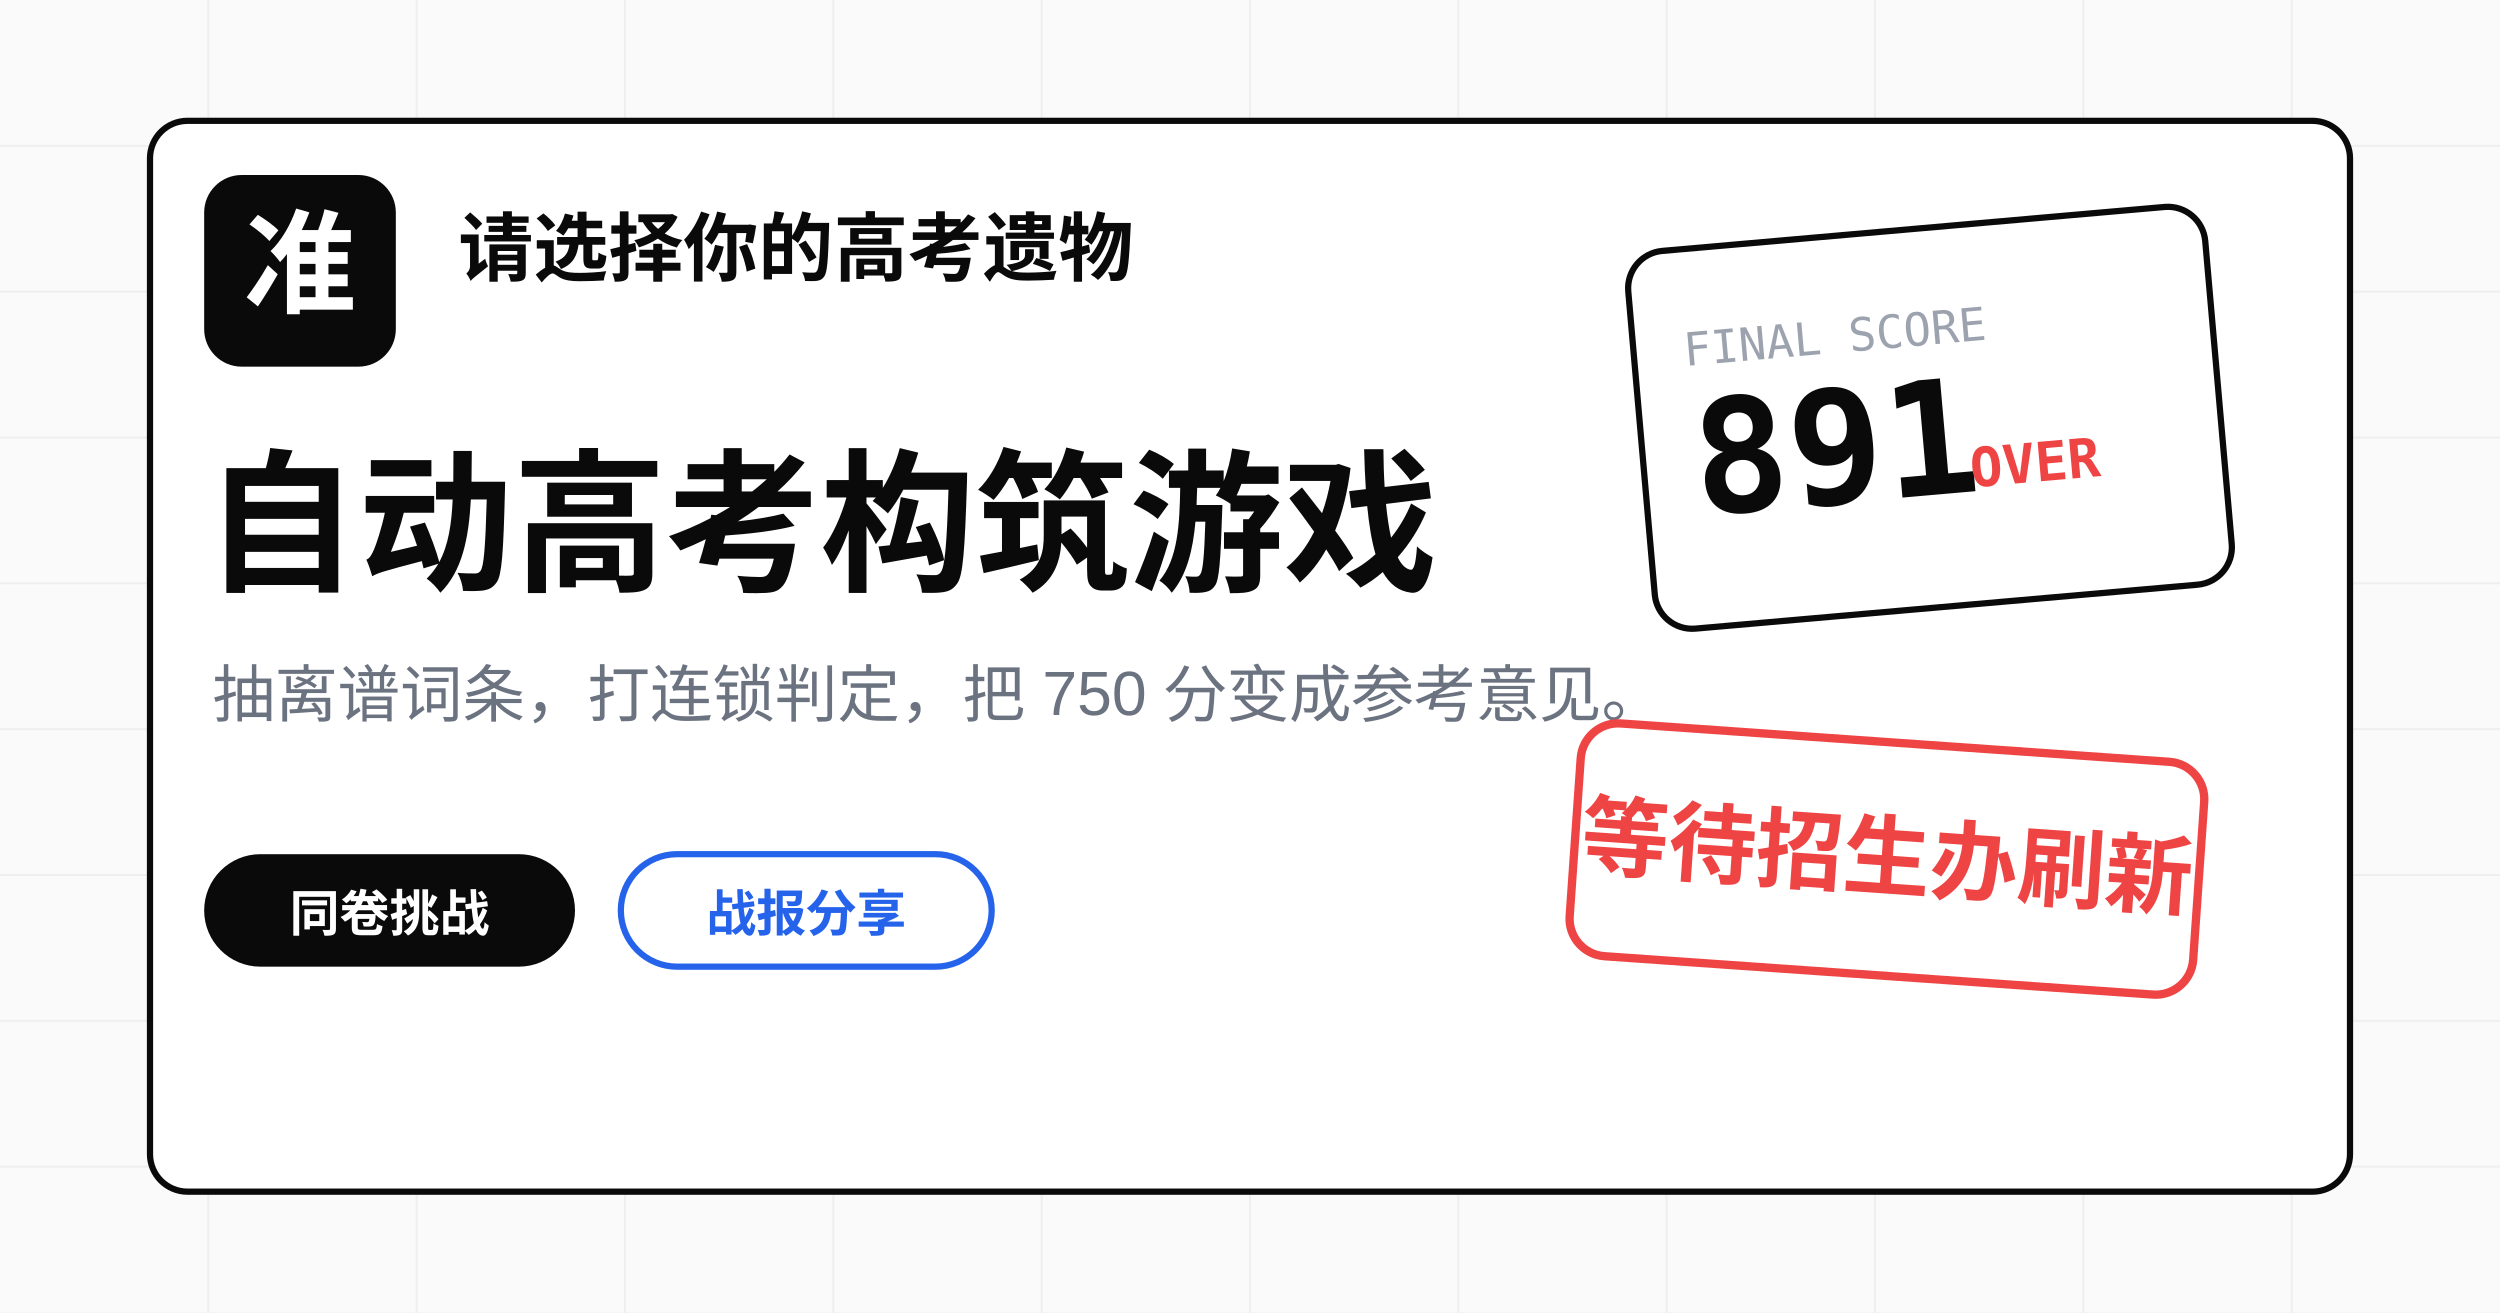
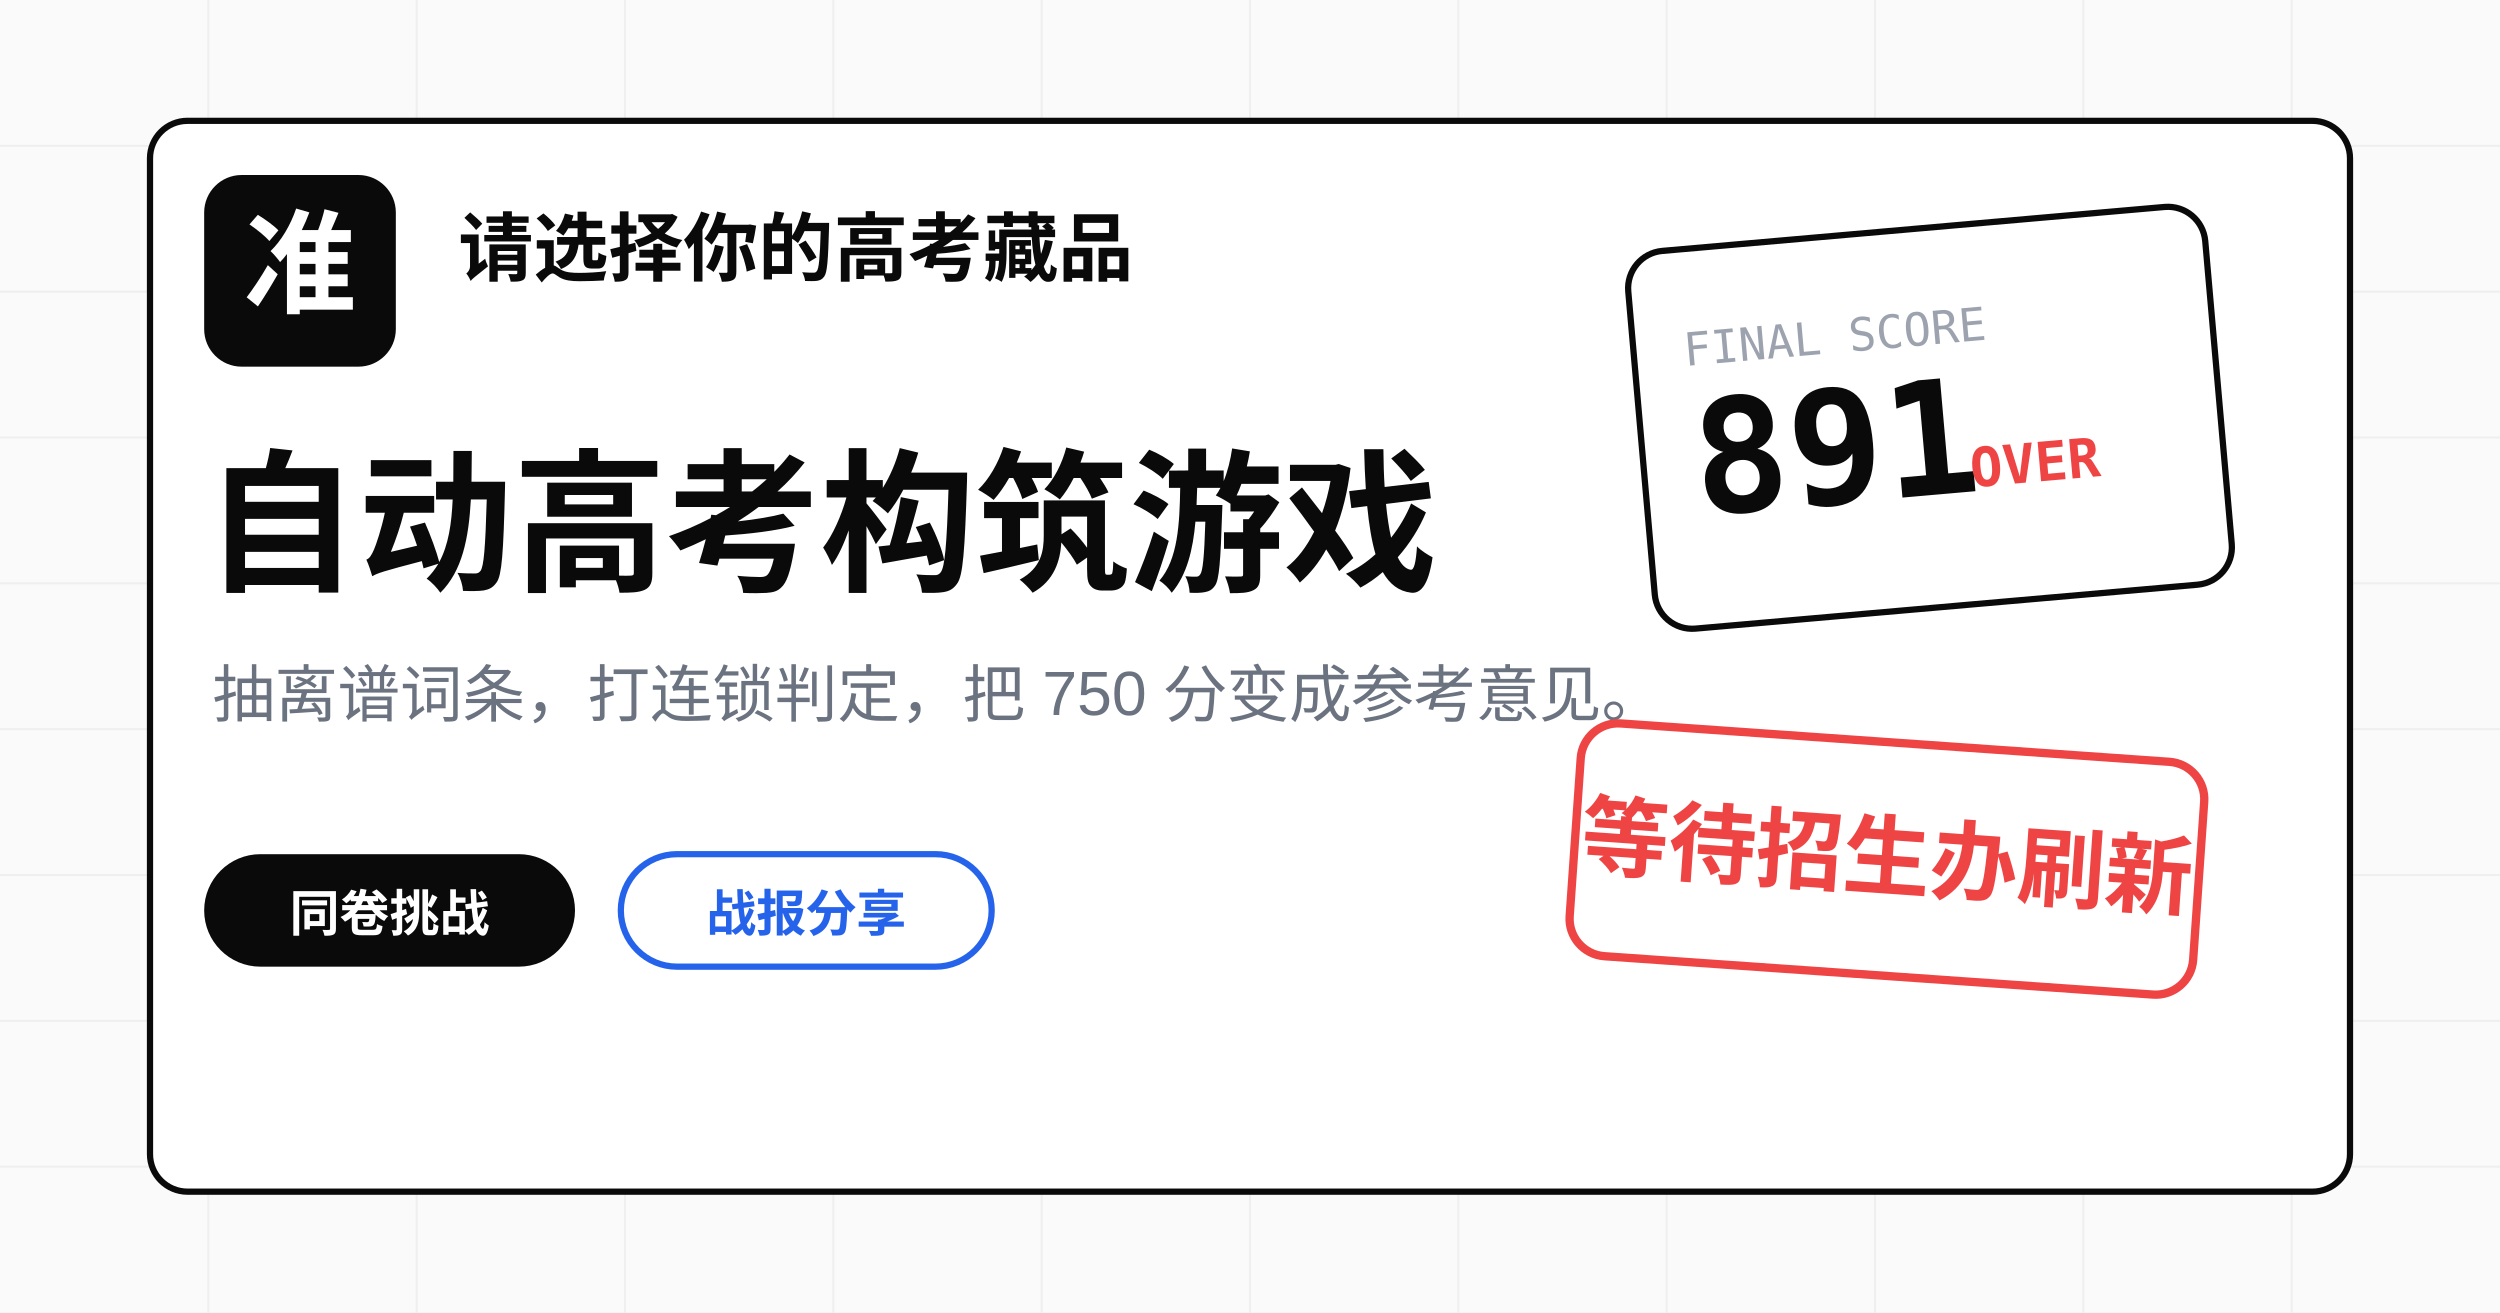
<svg xmlns="http://www.w3.org/2000/svg" width="1200" height="630" viewBox="0 0 1200 630">
  <rect width="1200" height="630" fill="#fafafa" />
  <path d="M0 70h1200M0 140h1200M0 210h1200M0 280h1200M0 350h1200M0 420h1200M0 490h1200M0 560h1200M100 0v630M200 0v630M300 0v630M400 0v630M500 0v630M600 0v630M700 0v630M800 0v630M900 0v630M1000 0v630M1100 0v630" stroke="#0a0a0a" stroke-opacity="0.045" />
  <rect x="72" y="58" width="1056" height="514" rx="18" fill="#ffffff" stroke="#0a0a0a" stroke-width="3" />
  <rect x="98" y="84" width="92" height="92" rx="18" fill="#0a0a0a" />
  <text x="144" y="146" text-anchor="middle" font-size="54" font-weight="900" fill="#ffffff" font-family="Arial, 'PingFang SC', sans-serif">准</text>
-   <text x="220" y="132" font-size="36" font-weight="800" fill="#0a0a0a" font-family="Arial, 'PingFang SC', sans-serif">请选择你的高考遗物</text>
+   <text x="220" y="132" font-size="36" font-weight="800" fill="#0a0a0a" font-family="Arial, 'PingFang SC', sans-serif">请选择你的高考藏品</text>
  <text x="98" y="278" font-size="74" font-weight="900" fill="#0a0a0a" font-family="Arial, 'PingFang SC', sans-serif">自动高考构筑游戏</text>
  <text x="102" y="344" font-size="30" fill="#6b7280" font-family="Arial, 'PingFang SC', sans-serif">抽离谱词条，打连锁判定，把 750 分变成参考意见。</text>
  <rect x="98" y="410" width="178" height="54" rx="27" fill="#0a0a0a" />
  <text x="187" y="447" text-anchor="middle" font-size="24" font-weight="800" fill="#ffffff" font-family="Arial, 'PingFang SC', sans-serif">同卷挑战</text>
  <rect x="298" y="410" width="178" height="54" rx="27" fill="#ffffff" stroke="#2563eb" stroke-width="3" />
  <text x="387" y="447" text-anchor="middle" font-size="24" font-weight="800" fill="#2563eb" font-family="Arial, 'PingFang SC', sans-serif">战报分享</text>
  <g transform="translate(780 122) rotate(-5)">
    <rect width="278" height="182" rx="18" fill="#ffffff" stroke="#0a0a0a" stroke-width="3" />
    <text x="24" y="56" font-size="22" fill="#9ca3af" font-family="monospace">FINAL SCORE</text>
    <text x="24" y="128" font-size="76" font-weight="900" fill="#0a0a0a" font-family="monospace">891</text>
    <text x="156" y="126" font-size="26" font-weight="900" fill="#ef4444" font-family="monospace">OVER</text>
  </g>
  <g transform="translate(760 346) rotate(4)">
    <rect width="300" height="112" rx="18" fill="#ffffff" stroke="#ef4444" stroke-width="4" />
    <text x="150" y="70" text-anchor="middle" font-size="42" font-weight="900" fill="#ef4444" font-family="Arial, 'PingFang SC', sans-serif">等待招生办刷新</text>
  </g>
</svg>
